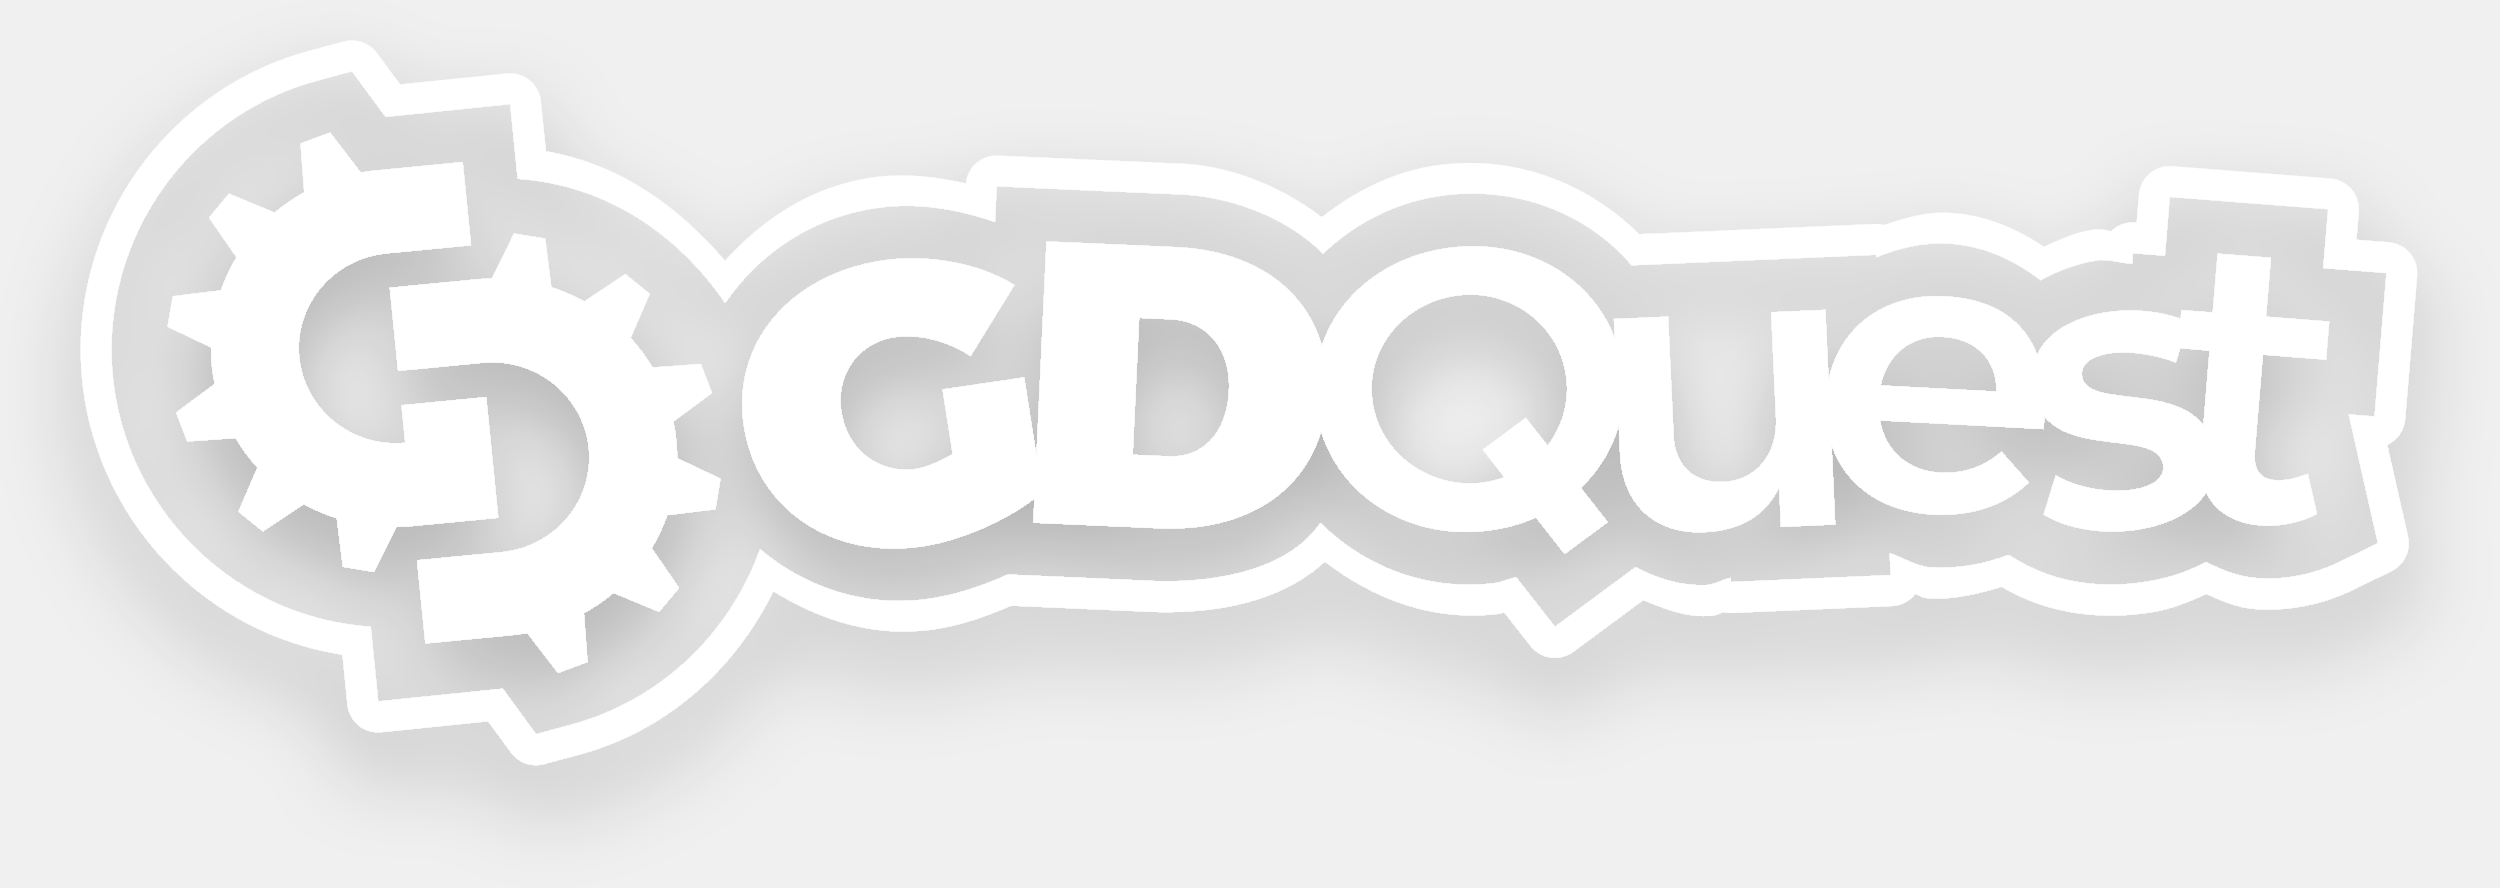
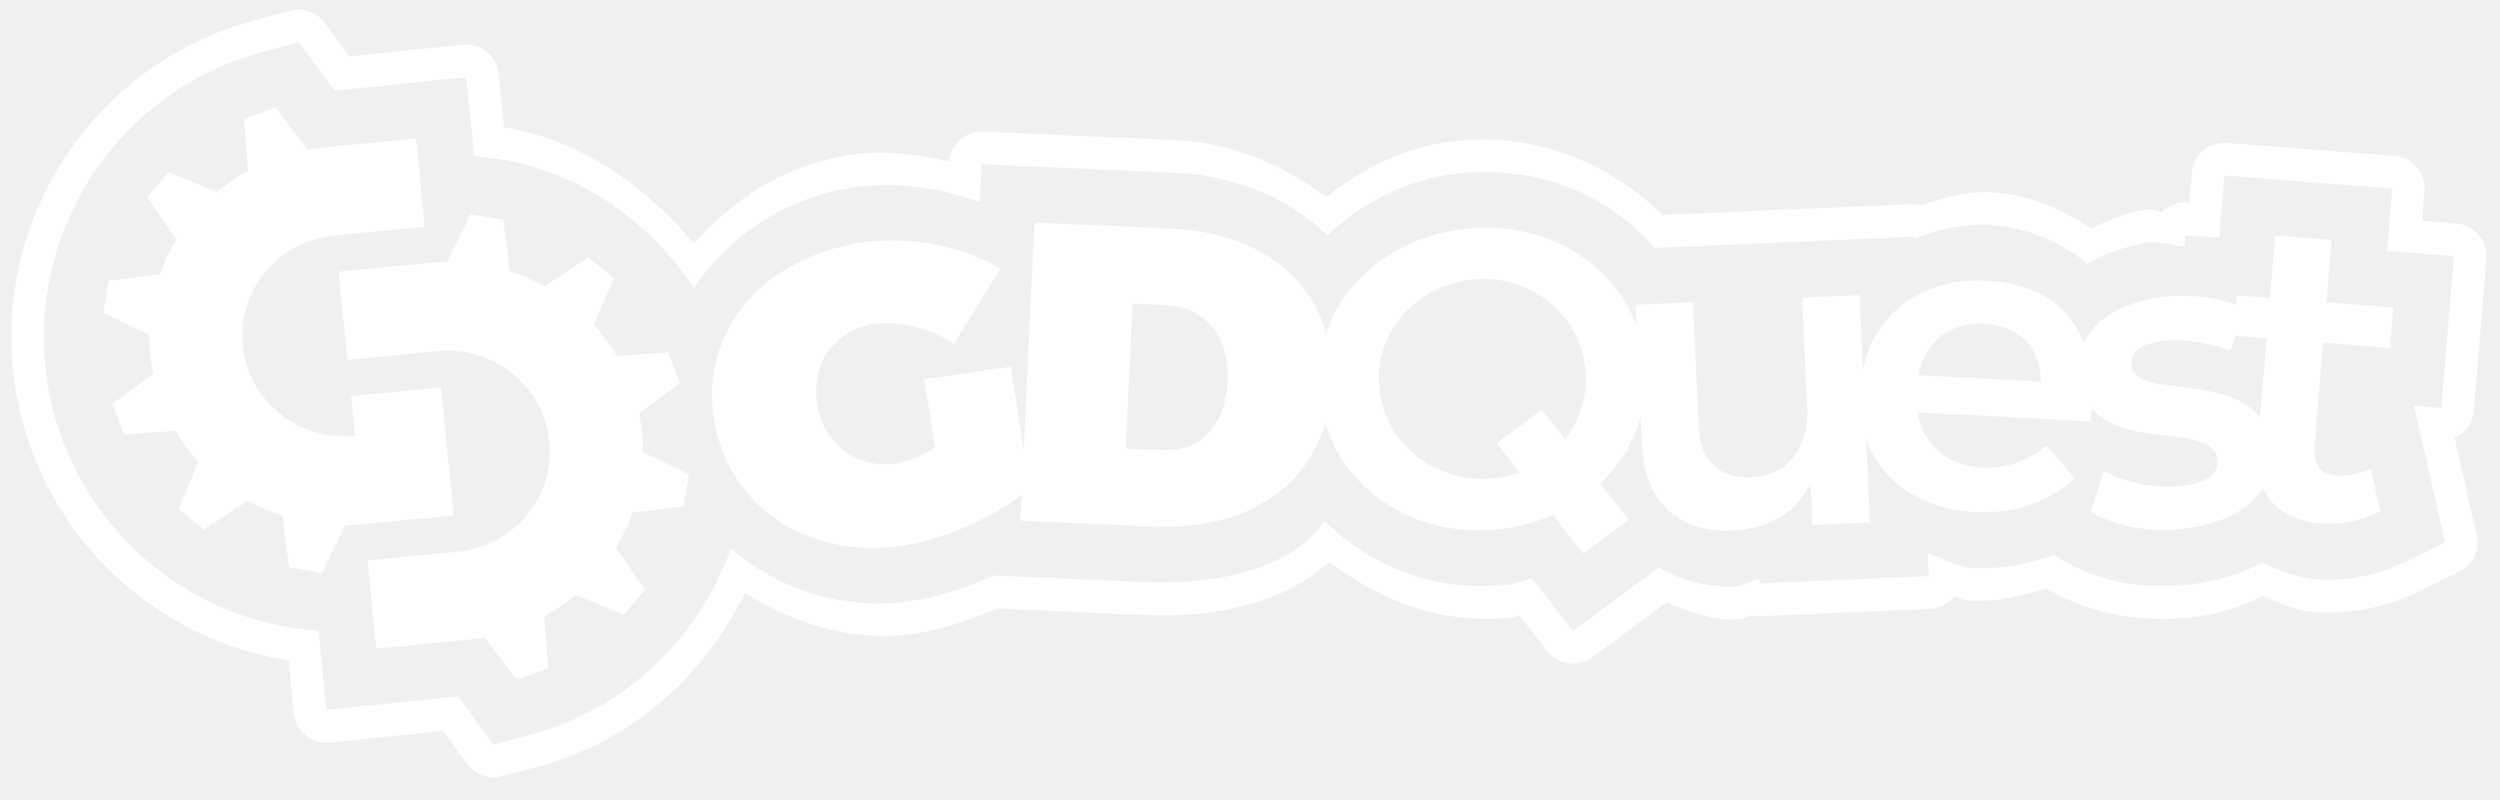
- <svg xmlns="http://www.w3.org/2000/svg" width="107" height="38" viewBox="0 0 107 38" fill="none">
-   <g filter="url(#filter0_d_1483_2816)">
+ <svg xmlns="http://www.w3.org/2000/svg" width="100" height="32" viewBox="3 2 101 31" fill="none">
+   <g>
    <path d="M15.112 1.729C14.982 1.725 14.851 1.74 14.725 1.774L13.233 2.177C7.485 3.724 3.462 8.973 3.455 14.94C3.455 14.941 3.455 14.943 3.455 14.944V14.953C3.455 21.507 8.298 27.041 14.657 28.018L14.672 28.146L14.872 30.153C14.889 30.326 14.94 30.494 15.022 30.647C15.104 30.8 15.215 30.935 15.349 31.045C15.483 31.155 15.638 31.237 15.804 31.287C15.97 31.337 16.144 31.354 16.316 31.337L20.896 30.869L21.876 32.208C22.033 32.422 22.25 32.584 22.501 32.673C22.751 32.761 23.022 32.772 23.278 32.703L24.769 32.302C28.532 31.291 31.459 28.645 33.098 25.3C35.096 26.533 37.421 27.31 39.977 26.934C41.139 26.763 42.231 26.369 43.278 25.922L49.449 26.194C49.458 26.194 49.467 26.194 49.476 26.194C52.141 26.264 54.883 25.728 56.701 24.031C58.762 25.618 61.316 26.622 64.132 26.272C64.277 26.254 64.269 26.231 64.382 26.205L65.517 27.65C65.729 27.919 66.036 28.095 66.375 28.14C66.713 28.186 67.056 28.098 67.332 27.895L70.327 25.681C71.197 26.029 72.073 26.408 73.096 26.363C73.537 26.344 73.54 26.27 73.746 26.188C73.875 26.223 74.008 26.238 74.142 26.233L80.974 25.938C81.168 25.929 81.356 25.878 81.528 25.787C81.699 25.697 81.849 25.57 81.965 25.415C82.217 25.487 82.25 25.592 82.583 25.609C83.682 25.667 84.689 25.403 85.673 25.113C87.724 26.328 90.042 26.543 92.151 26.194C92.921 26.067 93.683 25.757 94.434 25.42C95.084 25.707 95.74 26.005 96.478 26.063C97.994 26.181 99.461 25.852 100.744 25.225L102.351 24.44C102.618 24.31 102.833 24.093 102.962 23.825C103.09 23.556 103.125 23.252 103.059 22.962L102.168 19.034C102.383 18.937 102.568 18.784 102.703 18.591C102.839 18.398 102.921 18.172 102.94 17.937L103.451 11.798C103.465 11.624 103.445 11.45 103.392 11.284C103.339 11.118 103.253 10.965 103.141 10.832C103.028 10.7 102.891 10.591 102.736 10.512C102.581 10.433 102.413 10.386 102.24 10.372L100.854 10.263L100.954 9.066C100.968 8.893 100.948 8.718 100.895 8.553C100.842 8.387 100.756 8.234 100.644 8.101C100.531 7.969 100.394 7.86 100.239 7.781C100.085 7.702 99.916 7.654 99.743 7.641L92.964 7.115C92.617 7.088 92.273 7.2 92.008 7.427C91.744 7.653 91.579 7.975 91.55 8.323L91.451 9.531L91.384 9.525C91.196 9.511 91.007 9.538 90.83 9.603C90.653 9.668 90.492 9.771 90.358 9.904C90.065 9.857 89.983 9.767 89.495 9.848C88.792 9.964 88.135 10.273 87.477 10.563C86.318 9.796 84.987 9.192 83.425 9.11C82.394 9.056 81.504 9.352 80.626 9.634C80.498 9.599 80.366 9.584 80.233 9.589L73.506 9.879C73.5 9.88 73.495 9.882 73.49 9.883L73.397 9.889L70.151 10.022C67.973 7.87 64.921 6.65 61.665 7.054C59.696 7.299 58.011 8.173 56.575 9.302C54.672 7.847 52.414 7.057 50.484 7.004L42.714 6.66C42.377 6.644 42.047 6.76 41.792 6.982C41.537 7.204 41.377 7.516 41.345 7.854C40.048 7.567 38.709 7.397 37.313 7.602C34.702 7.986 32.63 9.4 31.029 11.171C29.07 8.85 26.509 7.012 23.365 6.478L23.349 6.339L23.146 4.329C23.129 4.156 23.078 3.988 22.996 3.835C22.915 3.682 22.803 3.547 22.669 3.437C22.535 3.327 22.381 3.245 22.215 3.195C22.049 3.145 21.875 3.128 21.702 3.146L17.12 3.616L16.125 2.268C16.008 2.109 15.855 1.978 15.68 1.885C15.505 1.793 15.311 1.741 15.113 1.734L15.112 1.729ZM15.068 3.049L16.508 5.001L21.837 4.455L22.157 7.654H22.173C25.936 7.908 29.043 10.034 31.037 12.969C32.451 10.882 34.718 9.314 37.508 8.904C39.238 8.65 40.959 8.943 42.586 9.497L42.659 7.974L50.451 8.319C52.38 8.372 54.924 9.149 56.627 10.853C58.002 9.542 59.78 8.613 61.828 8.358C64.962 7.969 67.965 9.146 69.838 11.354L73.466 11.201L73.566 11.195L80.295 10.905V11.008C81.254 10.623 82.274 10.367 83.358 10.424C84.894 10.505 86.226 11.125 87.337 11.991C88.086 11.576 88.904 11.282 89.714 11.148C90.236 11.061 90.734 11.275 91.255 11.279L91.285 10.839L92.657 10.944L92.866 8.428L99.645 8.954L99.436 11.473L102.141 11.685L101.63 17.825L100.527 17.738L101.777 23.25L100.17 24.036C99.08 24.568 97.845 24.841 96.582 24.743C95.857 24.686 95.108 24.423 94.419 24.052C93.647 24.48 92.795 24.745 91.938 24.887C90.061 25.198 88.071 25.004 86.334 23.972L85.968 23.754C84.936 24.141 83.822 24.348 82.653 24.286C81.997 24.252 81.484 23.87 80.878 23.682L80.919 24.615L74.088 24.91L74.072 24.732C73.718 24.809 73.396 25.025 73.039 25.041C71.961 25.087 70.935 24.77 70.003 24.278L66.552 26.828L64.883 24.707C64.571 24.778 64.295 24.917 63.97 24.957C61.089 25.315 58.395 24.256 56.513 22.385C55.248 24.255 52.398 24.946 49.509 24.871L43.142 24.59C42.069 25.079 40.939 25.456 39.787 25.625C37.033 26.03 34.454 25.138 32.528 23.509C31.24 27.116 28.272 29.991 24.43 31.023L22.939 31.425L21.515 29.476L16.186 30.019L15.866 26.822H15.85C9.639 26.401 4.77 21.189 4.77 14.948V14.94C4.785 9.565 8.397 4.842 13.576 3.45L15.068 3.049Z" fill="white" />
    <path d="M14.126 5.678L12.864 6.142L13.021 8.235C12.568 8.484 12.145 8.776 11.755 9.104L9.804 8.293L8.949 9.315L10.124 11.011C9.854 11.458 9.63 11.932 9.456 12.428L7.395 12.679L7.175 13.983L9.033 14.865C9.033 15.126 9.047 15.39 9.07 15.656C9.097 15.921 9.137 16.182 9.19 16.438L7.541 17.659L8.016 18.895L10.087 18.747C10.356 19.201 10.669 19.624 11.023 20.011L10.207 21.899L11.248 22.737L13.001 21.57C13.448 21.817 13.922 22.022 14.415 22.18L14.677 24.263L16.006 24.479L16.954 22.555C17.201 22.551 17.45 22.537 17.7 22.509L17.701 22.51L21.327 22.161L20.81 16.996L17.184 17.345L17.345 18.952L17.344 18.951C15.063 19.171 13.031 17.535 12.807 15.296C12.584 13.058 14.252 11.066 16.533 10.846V10.845L20.16 10.496L19.803 6.937L16.177 7.287C15.926 7.307 15.679 7.34 15.436 7.383L14.126 5.678ZM22.003 9.997L21.055 11.92C20.808 11.925 20.559 11.939 20.309 11.967L16.682 12.316L17.038 15.874L20.665 15.525C21.207 15.473 21.755 15.526 22.277 15.681C22.798 15.836 23.284 16.091 23.705 16.431C24.126 16.77 24.475 17.188 24.732 17.659C24.989 18.131 25.148 18.648 25.202 19.18C25.309 20.255 24.977 21.328 24.278 22.163C23.579 22.997 22.571 23.525 21.476 23.631L17.849 23.981L18.205 27.539L21.832 27.19C22.083 27.169 22.33 27.136 22.572 27.093L23.885 28.798L25.145 28.333L24.99 26.241C25.442 25.992 25.866 25.7 26.255 25.372L28.207 26.183L29.062 25.161L27.887 23.465C28.157 23.018 28.382 22.543 28.556 22.047L30.616 21.797L30.836 20.493L28.977 19.611C28.991 19.349 28.963 19.086 28.94 18.82C28.913 18.555 28.874 18.294 28.821 18.038L30.469 16.817L29.995 15.58L27.924 15.729C27.655 15.275 27.341 14.852 26.988 14.465L27.803 12.577L26.762 11.738L25.009 12.906C24.562 12.658 24.089 12.453 23.595 12.295L23.333 10.213L22.003 9.997Z" fill="white" />
-     <path d="M40.777 19.437C40.218 19.762 39.646 20.003 39.225 20.065C37.63 20.299 36.27 19.282 36.013 17.633C35.76 16.018 36.731 14.659 38.309 14.427C39.325 14.278 40.594 14.595 41.538 15.239L43.411 12.199C41.922 11.271 39.724 10.863 37.814 11.144C33.8 11.734 31.291 14.728 31.841 18.246C32.393 21.782 35.602 23.953 39.458 23.387C41.211 23.129 43.371 22.151 44.6 21.066L43.833 16.154L40.344 16.667L40.777 19.437Z" fill="white" />
+     <path d="M40.778 19.437C40.219 19.762 39.647 20.003 39.226 20.065C37.631 20.299 36.271 19.282 36.013 17.633C35.761 16.018 36.732 14.659 38.309 14.427C39.326 14.278 40.595 14.595 41.538 15.239L43.412 12.199C41.922 11.271 39.725 10.863 37.814 11.144C33.8 11.734 31.292 14.728 31.841 18.246C32.394 21.782 35.602 23.953 39.458 23.387C41.211 23.129 43.371 22.151 44.6 21.066L43.833 16.154L40.345 16.667L40.778 19.437Z" fill="white" />
    <path d="M50.334 10.579L44.79 10.334L44.226 22.372L49.609 22.61C53.807 22.795 56.627 20.545 56.799 16.887C56.971 13.229 54.425 10.759 50.334 10.579ZM50.02 19.531L48.479 19.463L48.754 13.606L50.1 13.666C51.694 13.736 52.684 14.95 52.6 16.736C52.517 18.505 51.508 19.596 50.02 19.531Z" fill="white" />
    <path d="M62.088 10.601C58.377 11.062 55.871 14.008 56.327 17.453C56.78 20.88 59.977 23.169 63.688 22.708C64.426 22.616 65.114 22.42 65.742 22.144L66.967 23.703L68.803 22.346L67.651 20.881C68.996 19.596 69.704 17.781 69.445 15.822C68.992 12.395 65.798 10.139 62.088 10.601ZM62.393 12.643C64.644 12.363 66.738 13.871 67.035 16.122C67.181 17.225 66.862 18.267 66.236 19.078L65.3 17.887L63.463 19.244L64.391 20.425C64.093 20.535 63.781 20.616 63.453 20.657C61.184 20.939 59.033 19.404 58.736 17.153C58.438 14.902 60.107 12.926 62.393 12.643Z" fill="white" />
-     <path d="M75.805 13.362L76.013 17.896C76.081 19.373 75.247 20.545 73.76 20.626C72.485 20.681 71.688 19.941 71.629 18.653L71.395 13.552L69.075 13.652L69.339 19.405C69.438 21.569 70.811 22.87 72.936 22.778C74.441 22.713 75.549 22.097 76.148 20.85L76.226 22.55L78.546 22.45L78.125 13.262L75.805 13.362Z" fill="white" />
-     <path d="M83.226 12.682C80.394 12.533 78.306 14.317 78.149 17.115C77.994 19.879 79.818 21.869 82.756 22.024C84.42 22.111 85.834 21.6 86.828 20.654L85.659 19.336C84.949 19.97 84.026 20.283 83.052 20.232C81.671 20.159 80.689 19.315 80.461 17.995L87.453 18.363C87.87 15.045 86.554 12.858 83.226 12.682ZM80.492 16.498C80.78 15.153 81.784 14.345 83.147 14.417C84.581 14.493 85.471 15.4 85.448 16.759L80.492 16.498Z" fill="white" />
-     <path d="M93.123 15.508L93.664 13.779C92.63 13.322 91.292 13.178 90.069 13.381C88.181 13.693 86.691 14.829 87.019 16.693C87.569 19.916 92.283 18.193 92.579 19.871C92.683 20.464 92.134 20.817 91.347 20.947C90.334 21.115 88.969 20.922 87.987 20.352L87.473 22.025C88.597 22.693 90.143 22.89 91.559 22.656C93.551 22.326 95.088 21.147 94.762 19.3C94.189 16.046 89.384 17.662 89.116 16.137C89.017 15.578 89.499 15.254 90.234 15.132C91.037 14.999 92.122 15.133 93.123 15.508L93.123 15.508Z" fill="white" />
-     <path d="M98.775 20.282C98.242 20.482 97.789 20.585 97.4 20.555C96.782 20.506 96.435 20.186 96.507 19.312L96.85 15.182L99.554 15.393L99.689 13.765L96.985 13.554L97.194 11.035L94.915 10.857L94.706 13.376L93.362 13.272L93.245 14.901L94.57 15.004L94.195 19.528C94.039 21.413 95.205 22.366 96.742 22.486C97.573 22.551 98.405 22.375 99.165 22.003L98.775 20.282Z" fill="white" />
+     <path d="M75.806 13.362L76.013 17.896C76.081 19.373 75.248 20.545 73.761 20.626C72.485 20.681 71.688 19.941 71.629 18.653L71.396 13.552L69.076 13.652L69.339 19.405C69.438 21.569 70.811 22.87 72.936 22.778C74.442 22.713 75.549 22.097 76.149 20.85L76.226 22.55L78.546 22.45L78.126 13.262L75.806 13.362Z" fill="white" />
+     <path d="M83.226 12.682C80.394 12.533 78.305 14.317 78.148 17.115C77.993 19.879 79.817 21.869 82.756 22.024C84.42 22.111 85.833 21.6 86.827 20.654L85.658 19.336C84.948 19.97 84.025 20.283 83.052 20.232C81.671 20.159 80.688 19.315 80.46 17.995L87.453 18.363C87.87 15.045 86.554 12.858 83.226 12.682ZM80.491 16.498C80.779 15.153 81.783 14.345 83.146 14.417C84.58 14.493 85.47 15.4 85.448 16.759L80.491 16.498Z" fill="white" />
+     <path d="M93.124 15.508L93.664 13.779C92.631 13.322 91.292 13.178 90.069 13.381C88.182 13.693 86.691 14.829 87.02 16.693C87.569 19.916 92.284 18.193 92.579 19.871C92.683 20.464 92.134 20.817 91.348 20.947C90.334 21.115 88.969 20.922 87.988 20.352L87.473 22.025C88.598 22.693 90.144 22.89 91.559 22.656C93.551 22.326 95.088 21.147 94.763 19.3C94.19 16.046 89.385 17.662 89.116 16.137C89.017 15.578 89.5 15.254 90.234 15.132C91.038 14.999 92.123 15.133 93.124 15.508L93.124 15.508Z" fill="white" />
+     <path d="M98.775 20.282C98.243 20.482 97.79 20.585 97.401 20.555C96.782 20.506 96.435 20.186 96.508 19.312L96.85 15.182L99.554 15.393L99.689 13.765L96.986 13.554L97.195 11.035L94.915 10.857L94.706 13.376L93.363 13.272L93.246 14.901L94.571 15.004L94.196 19.528C94.039 21.413 95.205 22.366 96.743 22.486C97.573 22.551 98.406 22.375 99.166 22.003L98.775 20.282Z" fill="white" />
  </g>
-   <defs>
-     <filter id="filter0_d_1483_2816" x="-7.10487e-05" y="0.001" width="106.91" height="37.93" filterUnits="userSpaceOnUse" color-interpolation-filters="sRGB">
-       <feFlood flood-opacity="0" result="BackgroundImageFix" />
-       <feColorMatrix in="SourceAlpha" type="matrix" values="0 0 0 0 0 0 0 0 0 0 0 0 0 0 0 0 0 0 127 0" result="hardAlpha" />
-       <feOffset dy="1.728" />
-       <feGaussianBlur stdDeviation="1.728" />
-       <feComposite in2="hardAlpha" operator="out" />
-       <feColorMatrix type="matrix" values="0 0 0 0 0 0 0 0 0 0 0 0 0 0 0 0 0 0 0.25 0" />
-       <feBlend mode="normal" in2="BackgroundImageFix" result="effect1_dropShadow_1483_2816" />
-       <feBlend mode="normal" in="SourceGraphic" in2="effect1_dropShadow_1483_2816" result="shape" />
-     </filter>
-   </defs>
</svg>
